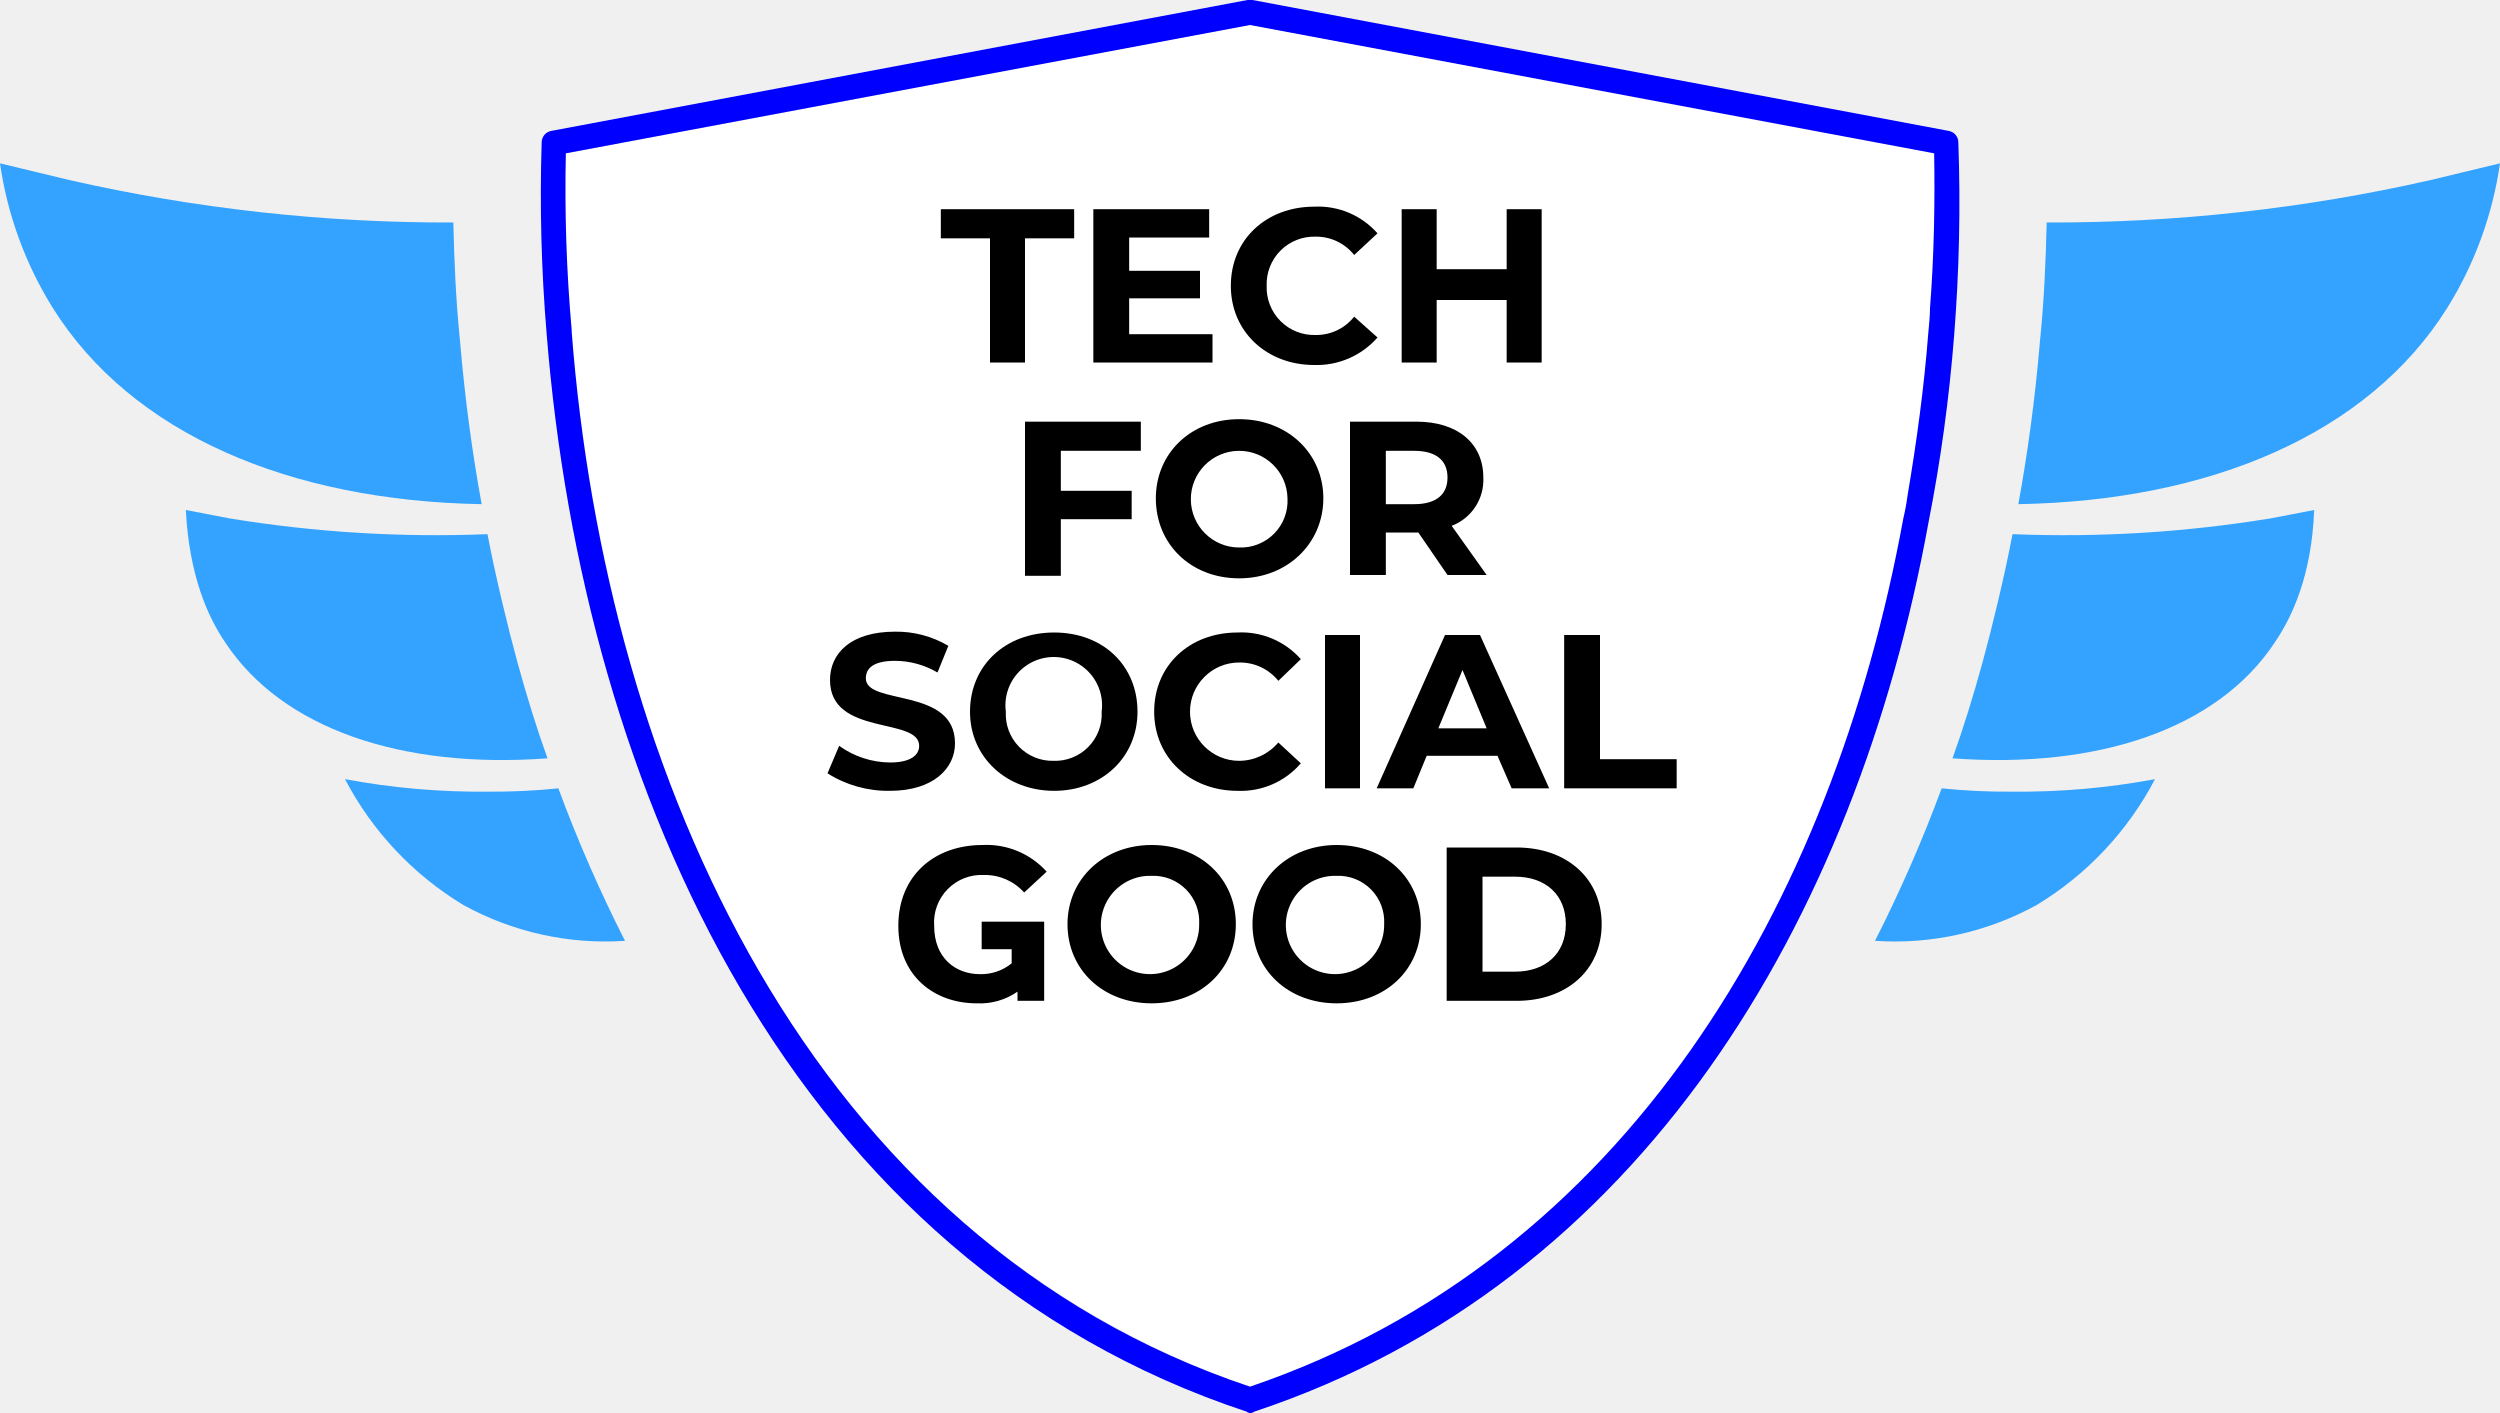
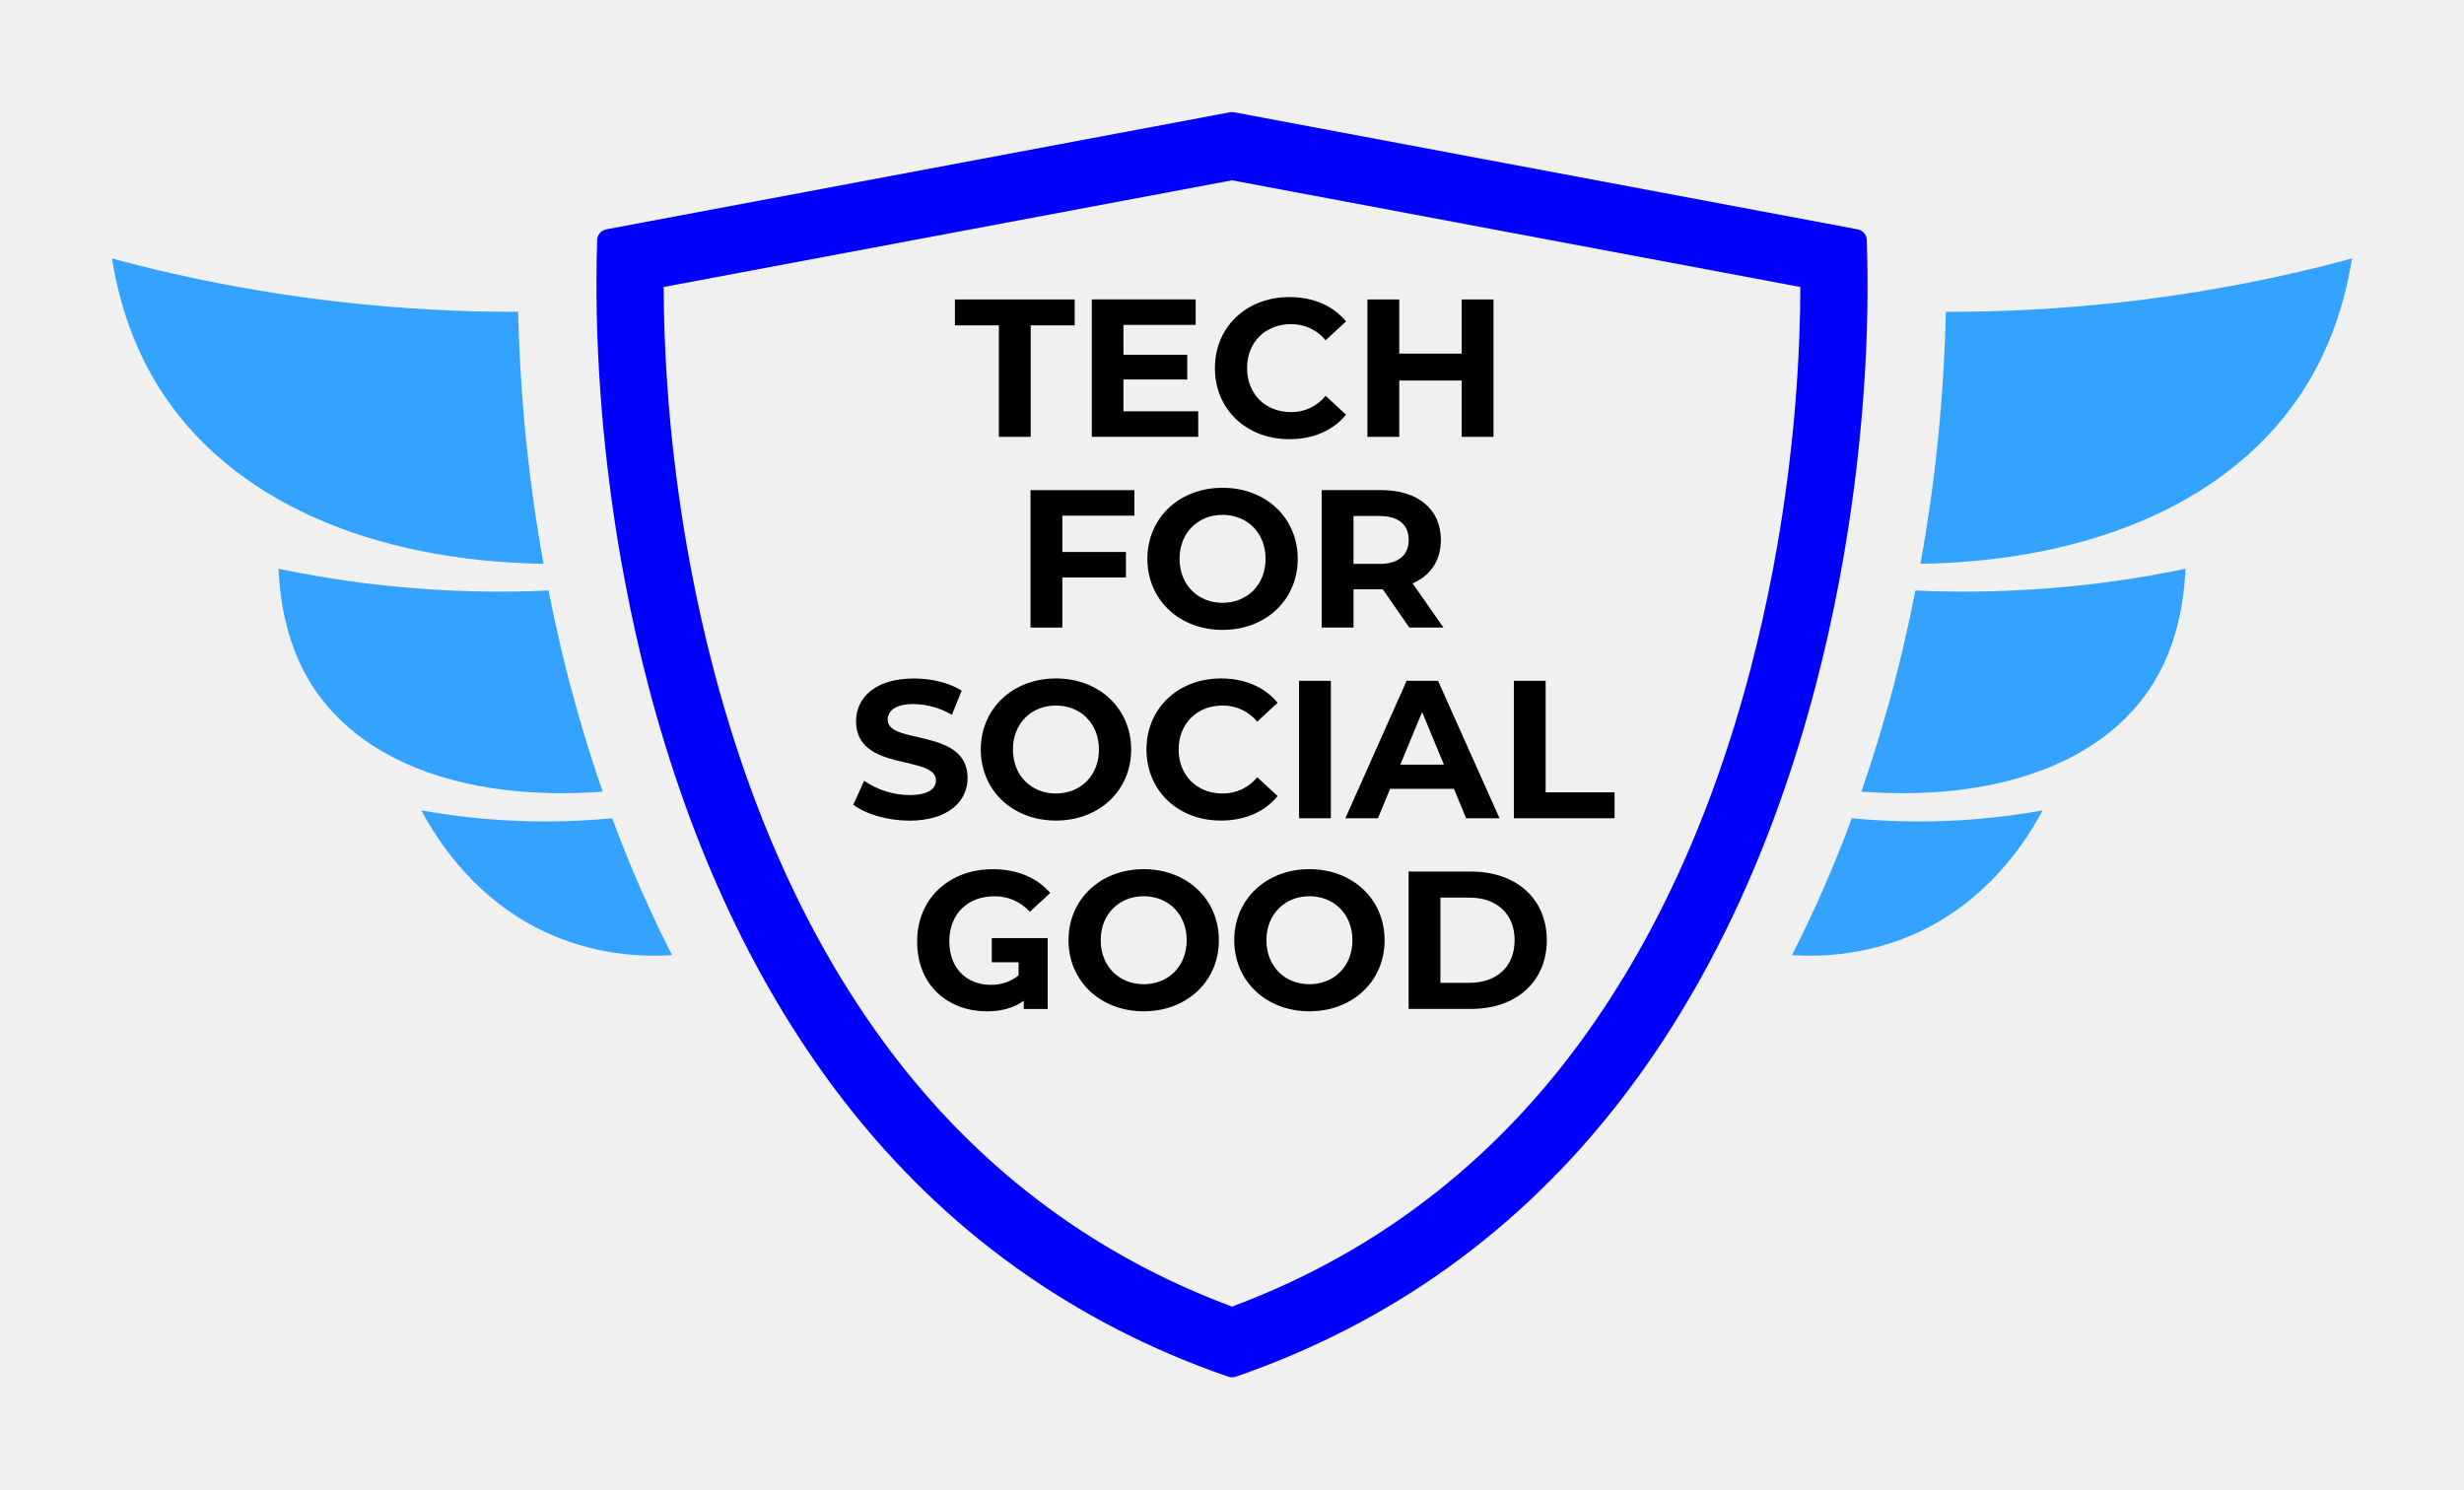
- <svg xmlns="http://www.w3.org/2000/svg" viewBox="0 0 300 169.5">
-   <path d="M231.6,37c0,.8-.1,1.5-.1,2.4v.5c-.5,6.5-1.4,13.1-2.5,19.6-.1.7-.3,1.5-.4,2.2v.5c-.9,4.6-1.9,9.3-3.1,13.9-5.7,21.5-14.3,39.8-25.8,54.6A106.5,106.5,0,0,1,150,166.4a106,106,0,0,1-49.5-35.7C89,115.9,80.4,97.6,74.7,76.1c-1.2-4.6-2.2-9.3-3.1-13.9-.2-.9-.3-1.8-.5-2.7-1.1-6.5-2-13.1-2.5-19.7v-.2a24.6,24.6,0,0,1-.2-2.6c-.5-6.3-.6-12.9-.5-18.6L150,3l82.1,15.4c.1,5.7,0,12.2-.5,18.6" fill="#fff" />
-   <path d="M300,19.6a44.9,44.9,0,0,1-6.3,17.3c-9.5,15.2-28.5,23.2-51.5,23.6,1.1-6,2-12.5,2.6-19.6.5-4.9.7-9.7.8-14.2a205,205,0,0,0,46.1-5.1l8.3-2M277.7,61.2c-.3,7.8-2.6,12.8-4.8,16-6.8,10.2-21,15.1-38.6,13.8,1.3-3.6,2.5-7.5,3.6-11.5s2.7-10.6,3.6-15.4a153.4,153.4,0,0,0,31-1.9l5.2-1M258.6,93.5a38.5,38.5,0,0,1-14.2,15.1,35.3,35.3,0,0,1-19.4,4.3,172.1,172.1,0,0,0,8-18.3,76.3,76.3,0,0,0,8.4.4,88.8,88.8,0,0,0,17.2-1.5M0,19.6A44.9,44.9,0,0,0,6.3,36.9c9.5,15.2,28.5,23.2,51.5,23.6-1.1-6-2-12.5-2.6-19.6-.5-4.9-.7-9.7-.8-14.2A205,205,0,0,1,8.3,21.6L0,19.6M22.3,61.2c.4,7.8,2.6,12.8,4.8,16,6.8,10.2,21,15.1,38.6,13.8-1.3-3.6-2.5-7.5-3.6-11.5s-2.7-10.6-3.6-15.4a153.4,153.4,0,0,1-31-1.9l-5.2-1M41.4,93.5a38.5,38.5,0,0,0,14.2,15.1A35.3,35.3,0,0,0,75,112.9a172.1,172.1,0,0,1-8-18.3,76.3,76.3,0,0,1-8.4.4,88.8,88.8,0,0,1-17.2-1.5" fill="#33a3ff" />
-   <path d="M235,17.1a1.4,1.4,0,0,0-1.2-1.4L150.3,0h-.6L66.2,15.7A1.4,1.4,0,0,0,65,17.1a200.2,200.2,0,0,0,.6,23c4.4,55,29.6,111.3,84,129.3a.7.7,0,0,0,.9,0c46.4-15.4,72.2-58.9,80.9-106.6a194.7,194.7,0,0,0,3.1-22.6,201.7,201.7,0,0,0,.5-23.1M231.6,37c0,.9-.1,1.9-.2,2.9-.5,6.5-1.4,13.1-2.5,19.6a25.6,25.6,0,0,1-.5,2.7c-8.5,46.5-33.4,88.9-78.4,104.2C97.3,148.8,72.7,93.2,68.6,39.8v-.2a191.6,191.6,0,0,1-.7-21.2L150,3l82.1,15.4c.1,5.7,0,12.2-.5,18.6" fill="blue" />
-   <path d="M118.8,28.6h-5.9V25.1h16v3.5H123V43.5h-4.2Zm26.7,11.5v3.4H131.2V25.1h13.9v3.4h-9.6v4H144v3.3h-8.5v4.3Zm2.2-5.8c0-5.6,4.3-9.5,10-9.5a9.5,9.5,0,0,1,7.6,3.2l-2.8,2.6a5.8,5.8,0,0,0-4.6-2.2,5.7,5.7,0,0,0-5.9,5.9,5.7,5.7,0,0,0,5.9,5.9,5.8,5.8,0,0,0,4.6-2.2l2.8,2.5a9.7,9.7,0,0,1-7.6,3.3c-5.7,0-10-4-10-9.5M185,25.1V43.5h-4.2V36h-8.4v7.5h-4.2V25.1h4.2v7.2h8.4V25.1Zm-57.7,29v4.8h8.5v3.4h-8.5v6.8H123V50.6h13.9v3.5Zm11.4,5.7c0-5.4,4.2-9.5,10-9.5s10.1,4.1,10.1,9.5-4.3,9.6-10.1,9.6-10-4.1-10-9.6m15.8,0a5.8,5.8,0,1,0-5.8,5.9,5.6,5.6,0,0,0,5.8-5.9M173.7,69l-3.5-5.1h-3.9V69H162V50.6h8c4.9,0,8,2.6,8,6.7a5.9,5.9,0,0,1-3.8,5.8l4.2,5.9Zm-4-14.9h-3.4v6.4h3.4c2.7,0,4-1.2,4-3.2s-1.3-3.2-4-3.2M99.3,92.8l1.4-3.3a10.6,10.6,0,0,0,6.1,2c2.5,0,3.5-.9,3.5-2,0-3.5-10.7-1.1-10.7-7.9,0-3.2,2.5-5.8,7.8-5.8a12.2,12.2,0,0,1,6.4,1.7l-1.3,3.2a10.1,10.1,0,0,0-5.1-1.4c-2.6,0-3.5.9-3.5,2.1,0,3.3,10.7,1,10.7,7.8,0,3-2.6,5.7-7.8,5.7a13.6,13.6,0,0,1-7.5-2.1m17.1-7.4c0-5.5,4.2-9.5,10.1-9.5s10,4,10,9.5-4.3,9.5-10,9.5-10.1-4-10.1-9.5m15.8,0a5.8,5.8,0,1,0-11.5,0,5.6,5.6,0,0,0,5.7,5.9,5.6,5.6,0,0,0,5.8-5.9m6.3,0c0-5.6,4.3-9.5,10-9.5a9.5,9.5,0,0,1,7.6,3.2l-2.7,2.6a5.9,5.9,0,0,0-4.7-2.2,5.9,5.9,0,0,0,0,11.8,6.2,6.2,0,0,0,4.7-2.2l2.7,2.5a9.5,9.5,0,0,1-7.6,3.3c-5.7,0-10-4-10-9.5M159,76.2h4.2V94.6H159Zm20.7,14.5h-8.5l-1.6,3.9h-4.4l8.2-18.4h4.2l8.3,18.4h-4.5Zm-1.3-3.3-2.9-7-2.9,7Zm9.3-11.2H192V91.1h9.2v3.5H187.7Zm-59.6,34.7c0-5.4,4.3-9.5,10.1-9.5s10.1,4,10.1,9.5-4.3,9.5-10.1,9.5-10.1-4-10.1-9.5m15.8,0a5.5,5.5,0,0,0-5.7-5.8,5.9,5.9,0,1,0,5.7,5.8m6.4,0c0-5.4,4.3-9.5,10.1-9.5s10.1,4,10.1,9.5-4.3,9.5-10.1,9.5-10.1-4-10.1-9.5m15.8,0a5.5,5.5,0,0,0-5.7-5.8,5.9,5.9,0,1,0,5.7,5.8m7.5-9.2H182c6,0,10.2,3.7,10.2,9.2s-4.2,9.2-10.2,9.2h-8.4Zm8.2,14.9c3.7,0,6.1-2.2,6.1-5.7s-2.4-5.7-6.1-5.7h-3.9v11.4Zm-56.5-6v9.5h-3.2V119a7.9,7.9,0,0,1-4.9,1.4c-5.1,0-9.4-3.3-9.4-9.3s4.3-9.7,10.1-9.7a9.7,9.7,0,0,1,7.7,3.2l-2.7,2.5a6.3,6.3,0,0,0-4.8-2.1,5.7,5.7,0,0,0-6,6.1c0,3.9,2.6,5.8,5.5,5.8a5.8,5.8,0,0,0,3.8-1.3v-1.7h-3.6v-3.3Z" />
+ <svg xmlns="http://www.w3.org/2000/svg" width="1100" height="665" viewBox="0 0 1100 665">
+   <path d="M833.39,107.13a5.008,5.008,0,0,0-4.07-4.73L550.92,50.13a4.747,4.747,0,0,0-1.84,0L270.68,102.4a5.048,5.048,0,0,0-4.09,4.73,659.04,659.04,0,0,0,1.36,66.86c.2,2.87.42,5.77.66,8.67l.06.92c1.86,22.21,4.73,44.55,8.55,66.39.52,3,1.1,6.01,1.68,9.07,2.95,15.84,6.51,31.69,10.53,47.09,19.1,72.97,48.55,135.46,87.55,185.71,44.77,57.74,102.43,99.06,171.38,122.86a5.302,5.302,0,0,0,3.28,0c68.91-23.76,126.57-65.08,171.38-122.84,39-50.25,68.45-112.74,87.55-185.71,4.06-15.52,7.62-31.39,10.57-47.13l.26-1.44c.46-2.54.94-5.07,1.4-7.67,3.82-21.76,6.67-44.04,8.53-66.23l.12-1.66c.22-2.74.44-5.42.62-8.13A645.34,645.34,0,0,0,833.39,107.13Zm-31.26,64.68c-.11,1.72-.24,3.37-.37,5.01l-.21,2.8-.14,1.64c-1.76,21.17-4.51,42.53-8.18,63.46-.31,1.79-.62,3.49-.94,5.19l-.66,3.64c-2.83,15.06-6.23,30.2-10.1,45.01-18.07,69.03-45.74,127.88-82.22,174.91-39.4,50.75-89.6,87.71-149.31,109.92-59.73-22.23-109.93-59.19-149.31-109.94-36.49-47.04-64.15-105.89-82.21-174.92-3.84-14.69-7.24-29.84-10.1-45.04-.51-2.68-1.03-5.51-1.59-8.72-3.66-20.86-6.41-42.2-8.19-63.44l-.07-1.07c-.23-2.84-.45-5.62-.64-8.38-1.02-14.56-1.57-29.62-1.61-43.74L550,80.51l253.73,47.63C803.7,142.19,803.15,157.23,802.13,171.81Z" fill="blue" />
+   <path d="M1050,115.395c-4.036,25.214-12.347,43.895-20.939,57.621-31.748,50.608-95.023,77.481-171.705,78.72,3.614-20.04,6.676-41.848,8.731-65.254,1.45-16.516,2.264-32.298,2.597-47.252a691.88,691.88,0,0,0,153.69-16.969Q1036.525,119.056,1050,115.395Z" fill="#33a3ff" />
+   <path d="M975.676,253.933c-1.199,26.093-8.811,42.896-15.984,53.625-22.757,34.045-70.069,50.269-128.729,45.913,4.168-12.074,8.208-24.902,11.988-38.461,5.021-18.007,8.995-35.19,12.148-51.348a483.413,483.413,0,0,0,103.156-6.407Q967.141,255.732,975.676,253.933Z" fill="#33a3ff" />
+   <path d="M911.901,361.843c-7.472,13.926-21.958,35.604-47.152,50.089-19.6,11.249-41.897,15.944-64.774,14.545A567.597,567.597,0,0,0,826.708,365.36c9.051.859,18.461,1.359,28.211,1.419A314.318,314.318,0,0,0,911.901,361.843Z" fill="#33a3ff" />
+   <path d="M50,115.395c4.036,25.214,12.347,43.895,20.939,57.621,31.748,50.608,95.023,77.481,171.705,78.72-3.614-20.04-6.676-41.848-8.731-65.254-1.45-16.516-2.264-32.298-2.597-47.252a691.88,691.88,0,0,1-153.69-16.969Q63.475,119.056,50,115.395Z" fill="#33a3ff" />
+   <path d="M124.324,253.933c1.199,26.093,8.811,42.896,15.984,53.625,22.757,34.045,70.069,50.269,128.729,45.913-4.168-12.074-8.208-24.902-11.988-38.461-5.021-18.007-8.995-35.19-12.148-51.348a483.413,483.413,0,0,1-103.156-6.407Q132.859,255.732,124.324,253.933Z" fill="#33a3ff" />
+   <path d="M188.099,361.843c7.472,13.926,21.958,35.604,47.152,50.089,19.6,11.249,41.897,15.944,64.774,14.545A567.597,567.597,0,0,1,273.292,365.36c-9.051.859-18.461,1.359-28.211,1.419A314.318,314.318,0,0,1,188.099,361.843Z" fill="#33a3ff" />
+   <path d="M445.946,145.266h-19.64V133.698h53.465V145.266h-19.64v49.789H445.926V145.266Z" />
+   <path d="M534.915,183.647v11.388H487.404V133.678h46.373v11.388H501.529v13.326H530.02v11.049h-28.491v14.206Z" />
+   <path d="M542.368,164.367c0-18.501,14.206-31.728,33.306-31.728,10.609,0,19.46,3.856,25.234,10.869l-9.111,8.411a19.732,19.732,0,0,0-15.424-7.193c-11.488,0-19.64,8.072-19.64,19.64s8.152,19.64,19.64,19.64a19.56,19.56,0,0,0,15.424-7.273l9.111,8.411c-5.794,7.093-14.645,10.949-25.334,10.949C556.573,196.094,542.368,182.868,542.368,164.367Z" />
+   <path d="M666.741,133.698v61.357H652.535V169.901H624.664v25.154H610.458V133.698h14.205v24.195h27.872V133.698Z" />
+   <path d="M474.257,230.239v16.223h28.391v11.388h-28.391v22.357H460.052V218.851h46.373v11.388Z" />
+   <path d="M512.218,249.52c0-18.221,14.205-31.728,33.566-31.728,19.28,0,33.566,13.406,33.566,31.728s-14.285,31.728-33.566,31.728C526.424,281.247,512.218,267.741,512.218,249.52Zm52.766,0c0-11.648-8.232-19.64-19.2-19.64-10.949,0-19.2,7.972-19.2,19.64,0,11.648,8.232,19.64,19.2,19.64C556.733,269.14,564.985,261.168,564.985,249.52Z" />
+   <path d="M629.139,280.188l-11.828-17.082H604.245v17.082H590.039V218.831h26.553c16.383,0,26.653,8.491,26.653,22.257,0,9.211-4.655,15.944-12.627,19.38l13.766,19.72H629.139Zm-13.326-49.789H604.245v21.378h11.568c8.671,0,13.067-4.036,13.067-10.689C628.88,234.355,624.484,230.399,615.813,230.399Z" />
+   <path d="M380.952,359.288l4.815-10.689a36.039,36.039,0,0,0,20.239,6.394c8.411,0,11.828-2.797,11.828-6.573,0-11.488-35.664-3.596-35.664-26.373,0-10.429,8.411-19.101,25.854-19.101,7.712,0,15.604,1.838,21.298,5.434l-4.375,10.789a34.697,34.697,0,0,0-17.003-4.815c-8.411,0-11.648,3.157-11.648,7.013,0,11.309,35.664,3.496,35.664,26.033,0,10.25-8.511,19.021-26.033,19.021C396.217,366.38,386.387,363.503,380.952,359.288Z" />
+   <path d="M437.854,334.653c0-18.221,14.206-31.728,33.566-31.728,19.28,0,33.566,13.406,33.566,31.728S490.7,366.38,471.42,366.38C452.04,366.38,437.854,352.894,437.854,334.653Zm52.746,0c0-11.648-8.232-19.64-19.2-19.64-10.949,0-19.2,7.972-19.2,19.64,0,11.648,8.232,19.64,19.2,19.64S490.601,346.321,490.601,334.653Z" />
+   <path d="M511.819,334.653c0-18.501,14.206-31.728,33.306-31.728,10.609,0,19.46,3.856,25.234,10.869l-9.111,8.412a19.731,19.731,0,0,0-15.424-7.193c-11.488,0-19.64,8.072-19.64,19.64s8.152,19.64,19.64,19.64a19.56,19.56,0,0,0,15.424-7.273l9.111,8.412c-5.794,7.093-14.645,10.949-25.334,10.949C526.024,366.38,511.819,353.154,511.819,334.653Z" />
+   <path d="M579.929,303.984h14.206v61.357H579.929Z" />
+   <path d="M649.079,352.195h-28.491l-5.434,13.146H600.608L627.96,303.984h14.026l27.432,61.357H654.513Zm-4.475-10.789-9.73-23.496-9.73,23.496Z" />
+   <path d="M675.812,303.984h14.206v49.789h30.769v11.568H675.832V303.984Z" />
+   <path d="M477.014,419.806c0-18.221,14.206-31.728,33.566-31.728,19.28,0,33.566,13.406,33.566,31.728S529.86,451.534,510.58,451.534C491.22,451.534,477.014,438.027,477.014,419.806Zm52.766,0c0-11.648-8.232-19.64-19.2-19.64-10.949,0-19.2,7.972-19.2,19.64,0,11.648,8.232,19.64,19.2,19.64S529.78,431.454,529.78,419.806Z" />
+   <path d="M550.999,419.806c0-18.221,14.206-31.728,33.566-31.728,19.28,0,33.566,13.406,33.566,31.728s-14.286,31.728-33.566,31.728C565.205,451.534,550.999,438.027,550.999,419.806Zm52.766,0c0-11.648-8.232-19.64-19.2-19.64-10.949,0-19.2,7.972-19.2,19.64,0,11.648,8.232,19.64,19.2,19.64S603.765,431.454,603.765,419.806Z" />
+   <path d="M628.84,389.137h27.872c20.08,0,33.825,12.088,33.825,30.669s-13.766,30.669-33.825,30.669H628.84Zm27.172,49.689c12.188,0,20.16-7.273,20.16-19.021s-7.972-19.021-20.16-19.021H643.045v38.041h12.967Z" />
+   <path d="M467.714,418.845v31.648H457.025v-3.676c-4.375,3.237-9.99,4.735-16.483,4.735-16.743,0-31.108-11.049-31.108-31.208,0-19.021,14.206-32.247,33.745-32.247,10.789,0,19.72,3.676,25.674,10.609l-9.111,8.412a20.784,20.784,0,0,0-15.864-6.933c-11.928,0-20.079,7.972-20.079,20.079,0,12.967,8.671,19.46,18.401,19.46a19.275,19.275,0,0,0,12.527-4.216v-5.874H442.759V418.845Z" />
</svg>
